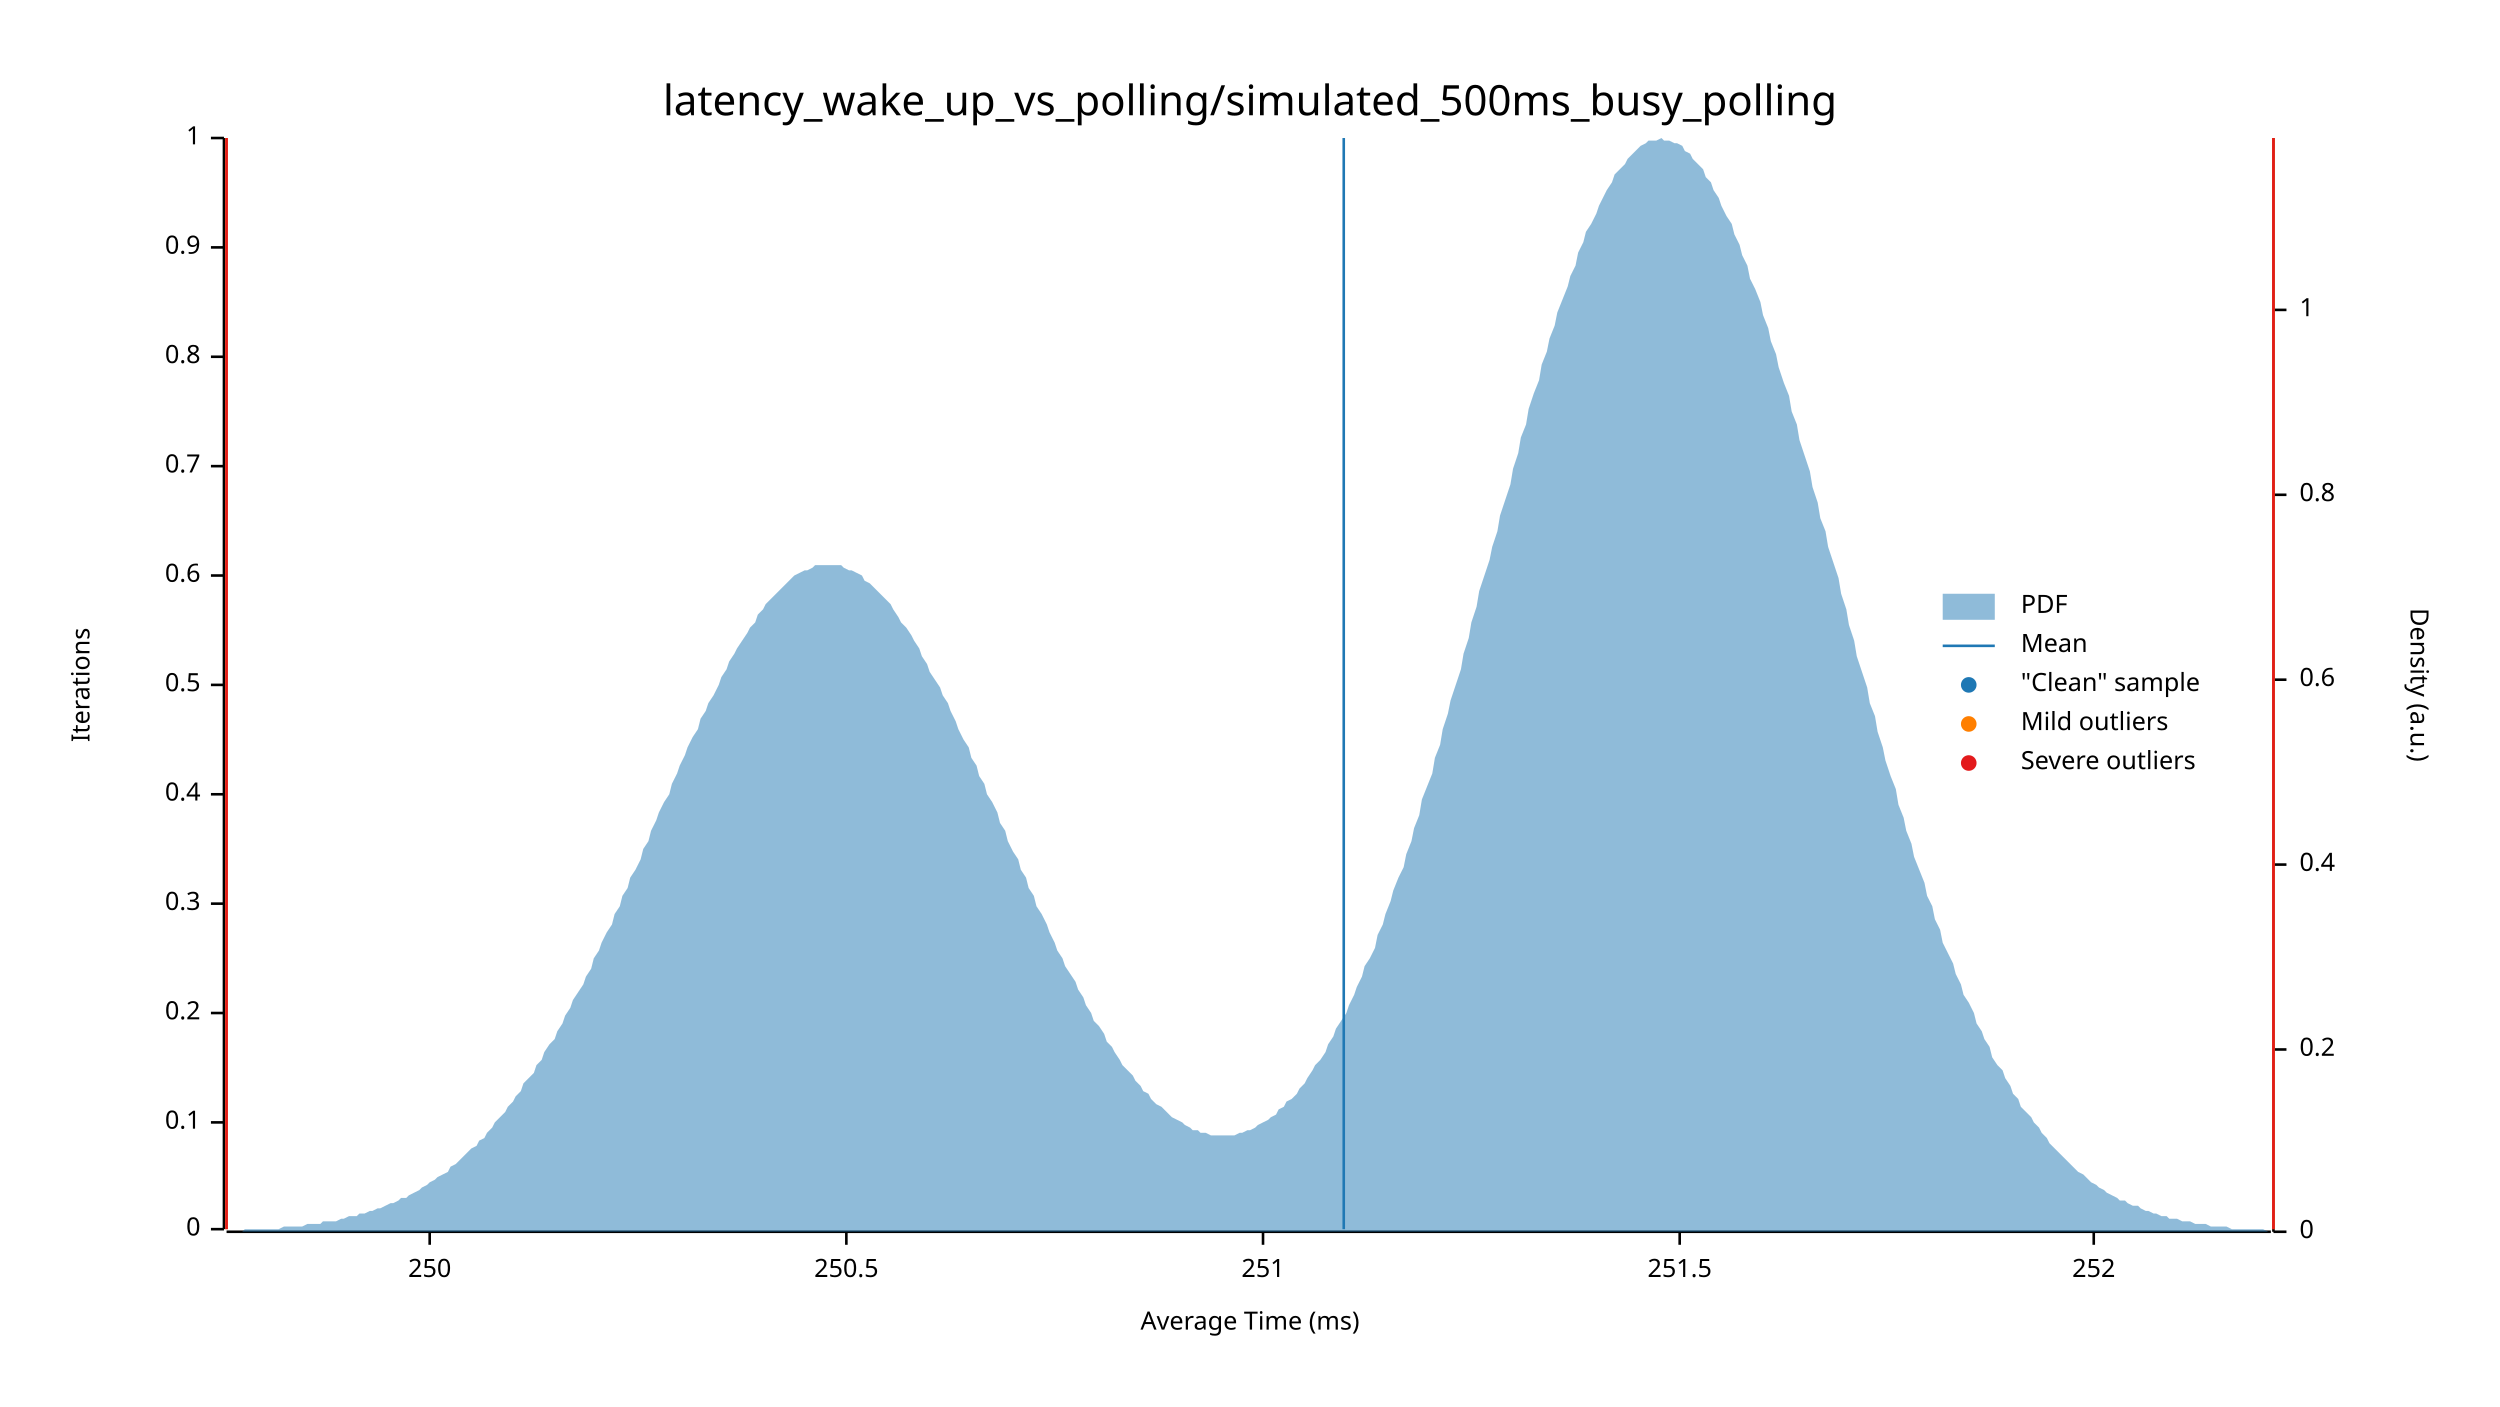
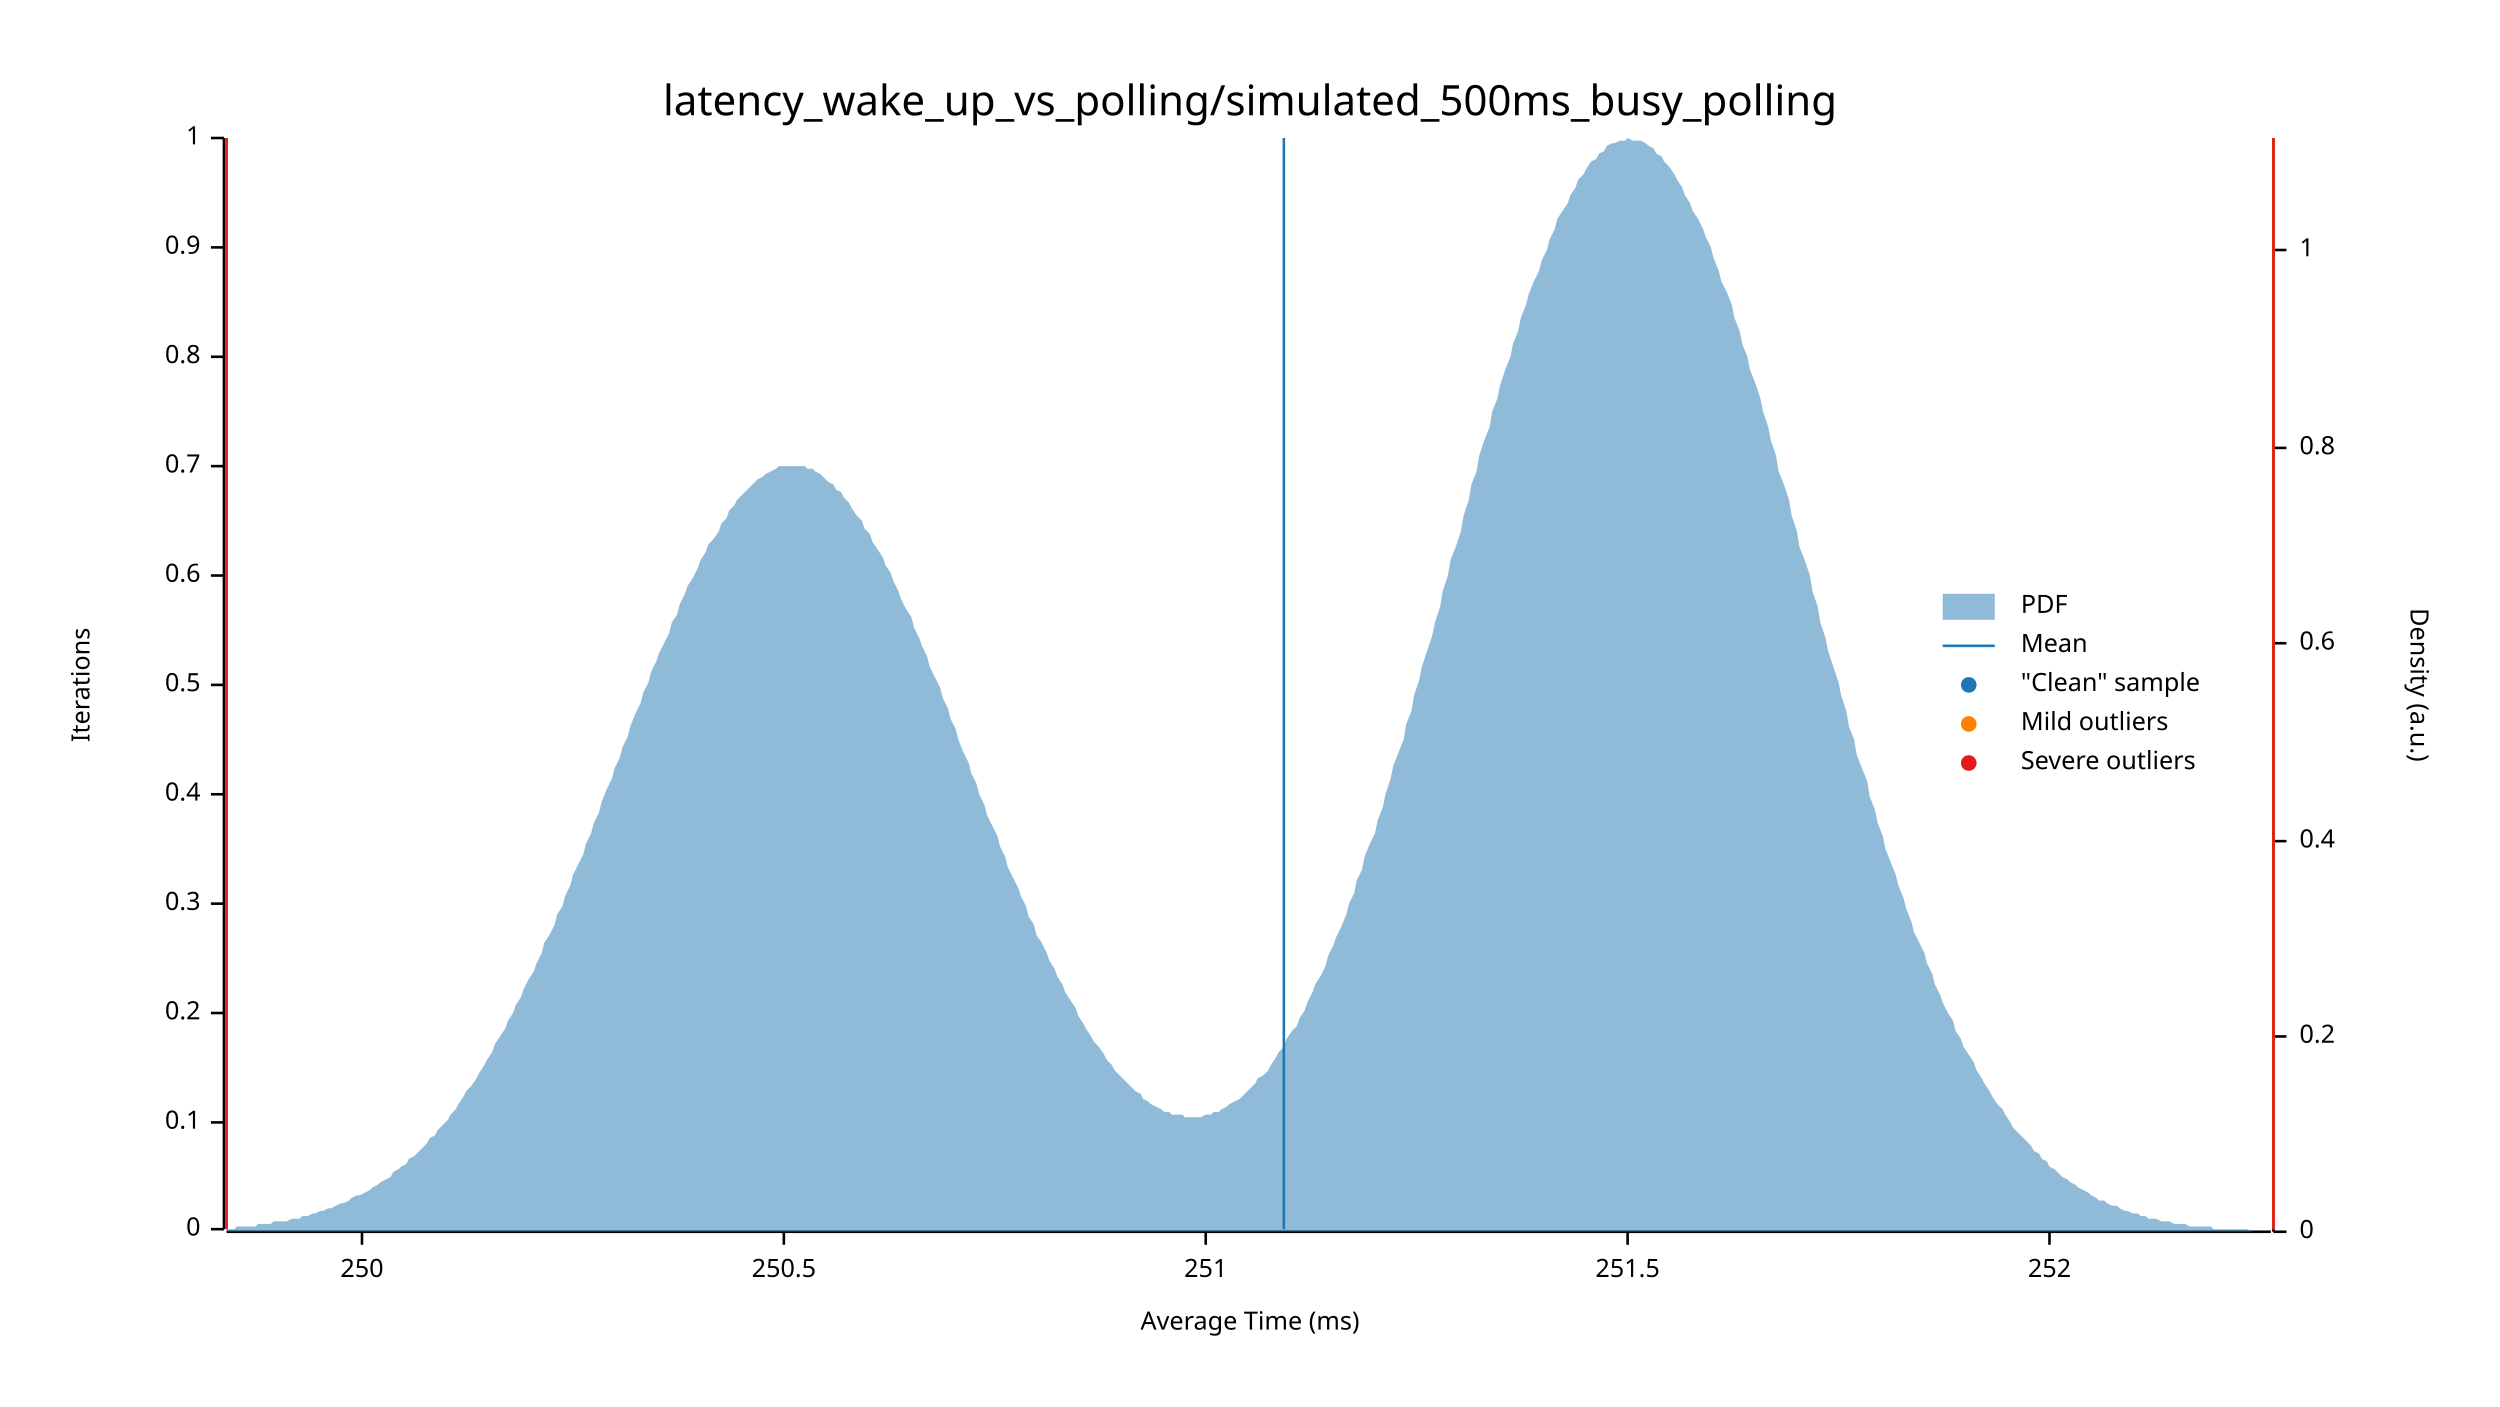
<svg xmlns="http://www.w3.org/2000/svg" width="960" height="540" viewBox="0 0 960 540">
  <text x="480" y="32" dy="0.76em" text-anchor="middle" font-family="sans-serif" font-size="16.129" opacity="1" fill="#000000">
latency_wake_up_vs_polling/simulated_500ms_busy_polling
</text>
  <text x="27" y="263" dy="0.76em" text-anchor="middle" font-family="sans-serif" font-size="9.677" opacity="1" fill="#000000" transform="rotate(270, 27, 263)">
Iterations
</text>
  <text x="480" y="513" dy="-0.5ex" text-anchor="middle" font-family="sans-serif" font-size="9.677" opacity="1" fill="#000000">
Average Time (ms)
</text>
  <polyline fill="none" opacity="1" stroke="#000000" stroke-width="1" points="86,53 86,472 " />
  <text x="77" y="472" dy="0.5ex" text-anchor="end" font-family="sans-serif" font-size="9.677" opacity="1" fill="#000000">
0
</text>
  <polyline fill="none" opacity="1" stroke="#000000" stroke-width="1" points="81,472 86,472 " />
  <text x="77" y="431" dy="0.5ex" text-anchor="end" font-family="sans-serif" font-size="9.677" opacity="1" fill="#000000">
0.1
</text>
  <polyline fill="none" opacity="1" stroke="#000000" stroke-width="1" points="81,431 86,431 " />
  <text x="77" y="389" dy="0.5ex" text-anchor="end" font-family="sans-serif" font-size="9.677" opacity="1" fill="#000000">
0.2
</text>
  <polyline fill="none" opacity="1" stroke="#000000" stroke-width="1" points="81,389 86,389 " />
  <text x="77" y="347" dy="0.5ex" text-anchor="end" font-family="sans-serif" font-size="9.677" opacity="1" fill="#000000">
0.3
</text>
  <polyline fill="none" opacity="1" stroke="#000000" stroke-width="1" points="81,347 86,347 " />
  <text x="77" y="305" dy="0.5ex" text-anchor="end" font-family="sans-serif" font-size="9.677" opacity="1" fill="#000000">
0.4
</text>
  <polyline fill="none" opacity="1" stroke="#000000" stroke-width="1" points="81,305 86,305 " />
  <text x="77" y="263" dy="0.5ex" text-anchor="end" font-family="sans-serif" font-size="9.677" opacity="1" fill="#000000">
0.5
</text>
  <polyline fill="none" opacity="1" stroke="#000000" stroke-width="1" points="81,263 86,263 " />
  <text x="77" y="221" dy="0.5ex" text-anchor="end" font-family="sans-serif" font-size="9.677" opacity="1" fill="#000000">
0.6
</text>
  <polyline fill="none" opacity="1" stroke="#000000" stroke-width="1" points="81,221 86,221 " />
  <text x="77" y="179" dy="0.5ex" text-anchor="end" font-family="sans-serif" font-size="9.677" opacity="1" fill="#000000">
0.7
</text>
  <polyline fill="none" opacity="1" stroke="#000000" stroke-width="1" points="81,179 86,179 " />
  <text x="77" y="137" dy="0.5ex" text-anchor="end" font-family="sans-serif" font-size="9.677" opacity="1" fill="#000000">
0.8
</text>
  <polyline fill="none" opacity="1" stroke="#000000" stroke-width="1" points="81,137 86,137 " />
  <text x="77" y="95" dy="0.5ex" text-anchor="end" font-family="sans-serif" font-size="9.677" opacity="1" fill="#000000">
0.9
</text>
  <polyline fill="none" opacity="1" stroke="#000000" stroke-width="1" points="81,95 86,95 " />
  <text x="77" y="53" dy="0.5ex" text-anchor="end" font-family="sans-serif" font-size="9.677" opacity="1" fill="#000000">
1
</text>
  <polyline fill="none" opacity="1" stroke="#000000" stroke-width="1" points="81,53 86,53 " />
  <polyline fill="none" opacity="1" stroke="#000000" stroke-width="1" points="87,473 872,473 " />
-   <text x="165" y="483" dy="0.76em" text-anchor="middle" font-family="sans-serif" font-size="9.677" opacity="1" fill="#000000">
+   <text x="139" y="483" dy="0.76em" text-anchor="middle" font-family="sans-serif" font-size="9.677" opacity="1" fill="#000000">
250
</text>
-   <polyline fill="none" opacity="1" stroke="#000000" stroke-width="1" points="165,473 165,478 " />
-   <text x="325" y="483" dy="0.76em" text-anchor="middle" font-family="sans-serif" font-size="9.677" opacity="1" fill="#000000">
+   <polyline fill="none" opacity="1" stroke="#000000" stroke-width="1" points="139,473 139,478 " />
+   <text x="301" y="483" dy="0.76em" text-anchor="middle" font-family="sans-serif" font-size="9.677" opacity="1" fill="#000000">
250.5
</text>
-   <polyline fill="none" opacity="1" stroke="#000000" stroke-width="1" points="325,473 325,478 " />
-   <text x="485" y="483" dy="0.76em" text-anchor="middle" font-family="sans-serif" font-size="9.677" opacity="1" fill="#000000">
+   <polyline fill="none" opacity="1" stroke="#000000" stroke-width="1" points="301,473 301,478 " />
+   <text x="463" y="483" dy="0.76em" text-anchor="middle" font-family="sans-serif" font-size="9.677" opacity="1" fill="#000000">
251
</text>
-   <polyline fill="none" opacity="1" stroke="#000000" stroke-width="1" points="485,473 485,478 " />
-   <text x="645" y="483" dy="0.76em" text-anchor="middle" font-family="sans-serif" font-size="9.677" opacity="1" fill="#000000">
+   <polyline fill="none" opacity="1" stroke="#000000" stroke-width="1" points="463,473 463,478 " />
+   <text x="625" y="483" dy="0.76em" text-anchor="middle" font-family="sans-serif" font-size="9.677" opacity="1" fill="#000000">
251.5
</text>
-   <polyline fill="none" opacity="1" stroke="#000000" stroke-width="1" points="645,473 645,478 " />
-   <text x="804" y="483" dy="0.76em" text-anchor="middle" font-family="sans-serif" font-size="9.677" opacity="1" fill="#000000">
+   <polyline fill="none" opacity="1" stroke="#000000" stroke-width="1" points="625,473 625,478 " />
+   <text x="787" y="483" dy="0.76em" text-anchor="middle" font-family="sans-serif" font-size="9.677" opacity="1" fill="#000000">
252
</text>
-   <polyline fill="none" opacity="1" stroke="#000000" stroke-width="1" points="804,473 804,478 " />
+   <polyline fill="none" opacity="1" stroke="#000000" stroke-width="1" points="787,473 787,478 " />
  <text x="933" y="263" dy="0.76em" text-anchor="middle" font-family="sans-serif" font-size="9.677" opacity="1" fill="#000000" transform="rotate(90, 933, 263)">
Density (a.u.)
</text>
  <polyline fill="none" opacity="1" stroke="#000000" stroke-width="1" points="873,53 873,473 " />
  <text x="883" y="473" dy="0.5ex" text-anchor="start" font-family="sans-serif" font-size="9.677" opacity="1" fill="#000000">
0
</text>
  <polyline fill="none" opacity="1" stroke="#000000" stroke-width="1" points="873,473 878,473 " />
-   <text x="883" y="403" dy="0.5ex" text-anchor="start" font-family="sans-serif" font-size="9.677" opacity="1" fill="#000000">
+   <text x="883" y="398" dy="0.5ex" text-anchor="start" font-family="sans-serif" font-size="9.677" opacity="1" fill="#000000">
0.2
</text>
-   <polyline fill="none" opacity="1" stroke="#000000" stroke-width="1" points="873,403 878,403 " />
-   <text x="883" y="332" dy="0.5ex" text-anchor="start" font-family="sans-serif" font-size="9.677" opacity="1" fill="#000000">
+   <polyline fill="none" opacity="1" stroke="#000000" stroke-width="1" points="873,398 878,398 " />
+   <text x="883" y="323" dy="0.5ex" text-anchor="start" font-family="sans-serif" font-size="9.677" opacity="1" fill="#000000">
0.4
</text>
-   <polyline fill="none" opacity="1" stroke="#000000" stroke-width="1" points="873,332 878,332 " />
-   <text x="883" y="261" dy="0.5ex" text-anchor="start" font-family="sans-serif" font-size="9.677" opacity="1" fill="#000000">
+   <polyline fill="none" opacity="1" stroke="#000000" stroke-width="1" points="873,323 878,323 " />
+   <text x="883" y="247" dy="0.5ex" text-anchor="start" font-family="sans-serif" font-size="9.677" opacity="1" fill="#000000">
0.6
</text>
-   <polyline fill="none" opacity="1" stroke="#000000" stroke-width="1" points="873,261 878,261 " />
-   <text x="883" y="190" dy="0.5ex" text-anchor="start" font-family="sans-serif" font-size="9.677" opacity="1" fill="#000000">
+   <polyline fill="none" opacity="1" stroke="#000000" stroke-width="1" points="873,247 878,247 " />
+   <text x="883" y="172" dy="0.5ex" text-anchor="start" font-family="sans-serif" font-size="9.677" opacity="1" fill="#000000">
0.8
</text>
-   <polyline fill="none" opacity="1" stroke="#000000" stroke-width="1" points="873,190 878,190 " />
-   <text x="883" y="119" dy="0.5ex" text-anchor="start" font-family="sans-serif" font-size="9.677" opacity="1" fill="#000000">
+   <polyline fill="none" opacity="1" stroke="#000000" stroke-width="1" points="873,172 878,172 " />
+   <text x="883" y="96" dy="0.5ex" text-anchor="start" font-family="sans-serif" font-size="9.677" opacity="1" fill="#000000">
1
</text>
-   <polyline fill="none" opacity="1" stroke="#000000" stroke-width="1" points="873,119 878,119 " />
-   <polygon opacity="0.5" fill="#1F78B4" points="87,473 88,473 90,473 91,473 93,473 94,472 96,472 98,472 99,472 101,472 102,472 104,472 105,472 107,472 109,471 110,471 112,471 113,471 115,471 116,471 118,470 120,470 121,470 123,470 124,469 126,469 127,469 129,469 131,468 132,468 134,467 135,467 137,467 138,466 140,466 142,465 143,465 145,464 146,464 148,463 150,462 151,462 153,461 154,460 156,460 157,459 159,458 161,457 162,456 164,455 165,454 167,453 168,452 170,451 172,450 173,448 175,447 176,446 178,444 179,443 181,441 183,440 184,438 186,437 187,435 189,433 190,431 192,429 194,427 195,425 197,423 198,421 200,419 201,416 203,414 205,412 206,409 208,407 209,404 211,401 213,399 214,396 216,393 217,390 219,387 220,384 222,381 224,378 225,375 227,372 228,368 230,365 231,362 233,358 235,355 236,351 238,348 239,344 241,341 242,337 244,334 246,330 247,326 249,323 250,319 252,315 253,312 255,308 257,305 258,301 260,297 261,294 263,290 264,287 266,283 268,280 269,276 271,273 272,270 274,267 276,263 277,260 279,257 280,254 282,251 283,249 285,246 287,243 288,241 290,239 291,236 293,234 294,232 296,230 298,228 299,227 301,225 302,224 304,222 305,221 307,220 309,219 310,219 312,218 313,217 315,217 316,217 318,217 320,217 321,217 323,217 324,218 326,219 327,219 329,220 331,221 332,223 334,224 335,225 337,227 339,229 340,230 342,232 343,234 345,237 346,239 348,241 350,244 351,246 353,249 354,252 356,255 357,258 359,261 361,264 362,267 364,270 365,273 367,277 368,280 370,284 372,287 373,291 375,294 376,298 378,301 379,305 381,308 383,312 384,316 386,319 387,323 389,327 391,330 392,334 394,337 395,341 397,344 398,348 400,351 402,355 403,358 405,362 406,365 408,368 409,371 411,374 413,377 414,380 416,383 417,386 419,389 420,392 422,394 424,397 425,400 427,402 428,404 430,407 431,409 433,411 435,413 436,415 438,417 439,419 441,420 442,422 444,424 446,425 447,426 449,428 450,429 452,430 454,431 455,432 457,433 458,434 460,434 461,435 463,435 465,436 466,436 468,436 469,436 471,436 472,436 474,436 476,435 477,435 479,434 480,434 482,433 483,432 485,431 487,430 488,429 490,428 491,426 493,425 494,423 496,422 498,420 499,418 501,416 502,414 504,411 505,409 507,407 509,404 510,401 512,398 513,395 515,392 517,389 518,386 520,382 521,379 523,375 524,371 526,368 528,364 529,359 531,355 532,351 534,346 535,342 537,337 539,333 540,328 542,323 543,318 545,313 546,307 548,302 550,297 551,291 553,286 554,280 556,274 557,269 559,263 561,257 562,251 564,245 565,239 567,233 568,227 570,221 572,215 573,210 575,204 576,198 578,192 580,186 581,180 583,174 584,168 586,163 587,157 589,151 591,146 592,140 594,135 595,130 597,125 598,120 600,115 602,110 603,106 605,102 606,97 608,93 609,89 611,86 613,82 614,79 616,75 617,73 619,70 620,67 622,65 624,63 625,61 627,59 628,58 630,56 632,55 633,54 635,54 636,54 638,53 639,54 641,54 643,55 644,55 646,56 647,58 649,59 650,61 652,63 654,65 655,68 657,70 658,73 660,76 661,79 663,83 665,86 666,90 668,94 669,98 671,102 672,107 674,111 676,116 677,121 679,126 680,131 682,136 683,141 685,147 687,152 688,158 690,163 691,169 693,175 695,181 696,187 698,193 699,199 701,204 702,210 704,216 706,222 707,228 709,234 710,240 712,246 713,252 715,258 717,264 718,270 720,275 721,281 723,287 724,292 726,298 728,303 729,309 731,314 732,319 734,324 735,329 737,334 739,339 740,344 742,348 743,353 745,357 746,362 748,366 750,370 751,374 753,378 754,382 756,385 758,389 759,393 761,396 762,399 764,402 765,406 767,409 769,411 770,414 772,417 773,420 775,422 776,425 778,427 780,429 781,431 783,433 784,435 786,437 787,439 789,441 791,443 792,444 794,446 795,447 797,449 798,450 800,451 802,453 803,454 805,455 806,456 808,457 809,458 811,459 813,460 814,461 816,461 817,462 819,463 821,463 822,464 824,465 825,465 827,466 828,466 830,467 832,467 833,468 835,468 836,468 838,469 839,469 841,469 843,470 844,470 846,470 847,470 849,471 850,471 852,471 854,471 855,471 857,472 858,472 860,472 861,472 863,472 865,472 866,472 868,472 869,472 871,473 873,473 873,473 87,473 " />
-   <polyline fill="none" opacity="1" stroke="#1F78B4" stroke-width="1" points="516,472 516,53 " />
+   <polyline fill="none" opacity="1" stroke="#000000" stroke-width="1" points="873,96 878,96 " />
+   <polygon opacity="0.5" fill="#1F78B4" points="87,472 88,472 90,472 91,471 93,471 94,471 96,471 98,471 99,470 101,470 102,470 104,470 105,469 107,469 109,469 110,469 112,468 113,468 115,468 116,467 118,467 120,466 121,466 123,465 124,465 126,464 127,464 129,463 131,462 132,462 134,461 135,460 137,459 138,459 140,458 142,457 143,456 145,455 146,454 148,453 150,452 151,450 153,449 154,448 156,447 157,445 159,444 161,442 162,441 164,439 165,437 167,436 168,434 170,432 172,430 173,428 175,426 176,424 178,421 179,419 181,417 183,414 184,412 186,409 187,407 189,404 190,401 192,398 194,395 195,392 197,389 198,386 200,383 201,380 203,376 205,373 206,370 208,366 209,362 211,359 213,355 214,351 216,348 217,344 219,340 220,336 222,332 224,328 225,324 227,320 228,316 230,312 231,308 233,303 235,299 236,295 238,291 239,287 241,283 242,279 244,274 246,270 247,266 249,262 250,258 252,254 253,251 255,247 257,243 258,239 260,236 261,232 263,228 264,225 266,222 268,218 269,215 271,212 272,209 274,207 276,204 277,201 279,199 280,196 282,194 283,192 285,190 287,188 288,187 290,185 291,184 293,183 294,182 296,181 298,180 299,179 301,179 302,179 304,179 305,179 307,179 309,179 310,180 312,180 313,181 315,182 316,183 318,185 320,186 321,188 323,189 324,191 326,193 327,195 329,198 331,200 332,203 334,205 335,208 337,211 339,214 340,217 342,220 343,223 345,227 346,230 348,234 350,237 351,241 353,245 354,248 356,252 357,256 359,260 361,264 362,268 364,272 365,276 367,280 368,284 370,289 372,293 373,297 375,301 376,305 378,309 379,313 381,317 383,321 384,325 386,329 387,333 389,337 391,341 392,344 394,348 395,352 397,355 398,359 400,362 402,366 403,369 405,372 406,375 408,378 409,381 411,384 413,387 414,390 416,393 417,395 419,398 420,400 422,402 424,405 425,407 427,409 428,411 430,413 431,414 433,416 435,418 436,419 438,420 439,422 441,423 442,424 444,425 446,426 447,427 449,427 450,428 452,428 454,428 455,429 457,429 458,429 460,429 461,429 463,428 465,428 466,427 468,427 469,426 471,425 472,424 474,423 476,422 477,421 479,419 480,418 482,416 483,414 485,413 487,411 488,409 490,406 491,404 493,402 494,399 496,396 498,394 499,391 501,388 502,385 504,381 505,378 507,375 509,371 510,367 512,363 513,360 515,356 517,351 518,347 520,343 521,338 523,334 524,329 526,324 528,320 529,315 531,310 532,305 534,299 535,294 537,289 539,284 540,278 542,273 543,267 545,261 546,256 548,250 550,244 551,239 553,233 554,227 556,221 557,215 559,210 561,204 562,198 564,192 565,186 567,181 568,175 570,169 572,164 573,158 575,153 576,148 578,142 580,137 581,132 583,127 584,122 586,117 587,113 589,108 591,104 592,100 594,96 595,92 597,88 598,84 600,81 602,78 603,75 605,72 606,69 608,67 609,65 611,62 613,61 614,59 616,58 617,56 619,55 620,55 622,54 624,54 625,53 627,54 628,54 630,54 632,55 633,56 635,57 636,59 638,60 639,62 641,64 643,67 644,69 646,72 647,75 649,78 650,81 652,84 654,88 655,91 657,95 658,99 660,104 661,108 663,112 665,117 666,122 668,127 669,132 671,137 672,142 674,147 676,153 677,158 679,164 680,169 682,175 683,181 685,186 687,192 688,198 690,204 691,210 693,215 695,221 696,227 698,233 699,239 701,245 702,250 704,256 706,262 707,267 709,273 710,279 712,284 713,290 715,295 717,300 718,306 720,311 721,316 723,321 724,326 726,331 728,336 729,340 731,345 732,349 734,354 735,358 737,362 739,366 740,370 742,374 743,378 745,382 746,385 748,389 750,392 751,396 753,399 754,402 756,405 758,408 759,411 761,414 762,416 764,419 765,421 767,424 769,426 770,428 772,431 773,433 775,435 776,436 778,438 780,440 781,442 783,443 784,445 786,446 787,448 789,449 791,451 792,452 794,453 795,454 797,455 798,456 800,457 802,458 803,459 805,460 806,461 808,461 809,462 811,463 813,463 814,464 816,465 817,465 819,466 821,466 822,467 824,467 825,468 827,468 828,468 830,469 832,469 833,469 835,470 836,470 838,470 839,470 841,471 843,471 844,471 846,471 847,471 849,471 850,472 852,472 854,472 855,472 857,472 858,472 860,472 861,472 863,472 865,473 866,473 868,473 869,473 871,473 873,473 873,473 87,473 " />
+   <polyline fill="none" opacity="1" stroke="#1F78B4" stroke-width="1" points="493,472 493,53 " />
  <polyline fill="none" opacity="1" stroke="#FF7F00" stroke-width="1" points="87,472 87,53 " />
  <polyline fill="none" opacity="1" stroke="#FF7F00" stroke-width="1" points="873,472 873,53 " />
  <polyline fill="none" opacity="1" stroke="#E31A1C" stroke-width="1" points="87,472 87,53 " />
  <polyline fill="none" opacity="1" stroke="#E31A1C" stroke-width="1" points="873,472 873,53 " />
  <text x="776" y="228" dy="0.76em" text-anchor="start" font-family="sans-serif" font-size="9.677" opacity="1" fill="#000000">
PDF
</text>
  <text x="776" y="243" dy="0.76em" text-anchor="start" font-family="sans-serif" font-size="9.677" opacity="1" fill="#000000">
Mean
</text>
  <text x="776" y="258" dy="0.76em" text-anchor="start" font-family="sans-serif" font-size="9.677" opacity="1" fill="#000000">
"Clean" sample
</text>
  <text x="776" y="273" dy="0.76em" text-anchor="start" font-family="sans-serif" font-size="9.677" opacity="1" fill="#000000">
Mild outliers
</text>
  <text x="776" y="288" dy="0.76em" text-anchor="start" font-family="sans-serif" font-size="9.677" opacity="1" fill="#000000">
Severe outliers
</text>
  <rect x="746" y="228" width="20" height="10" opacity="0.5" fill="#1F78B4" stroke="none" />
  <polyline fill="none" opacity="1" stroke="#1F78B4" stroke-width="1" points="746,248 766,248 " />
  <circle cx="756" cy="263" r="3" opacity="1" fill="#1F78B4" stroke="none" stroke-width="1" />
  <circle cx="756" cy="278" r="3" opacity="1" fill="#FF7F00" stroke="none" stroke-width="1" />
  <circle cx="756" cy="293" r="3" opacity="1" fill="#E31A1C" stroke="none" stroke-width="1" />
</svg>
